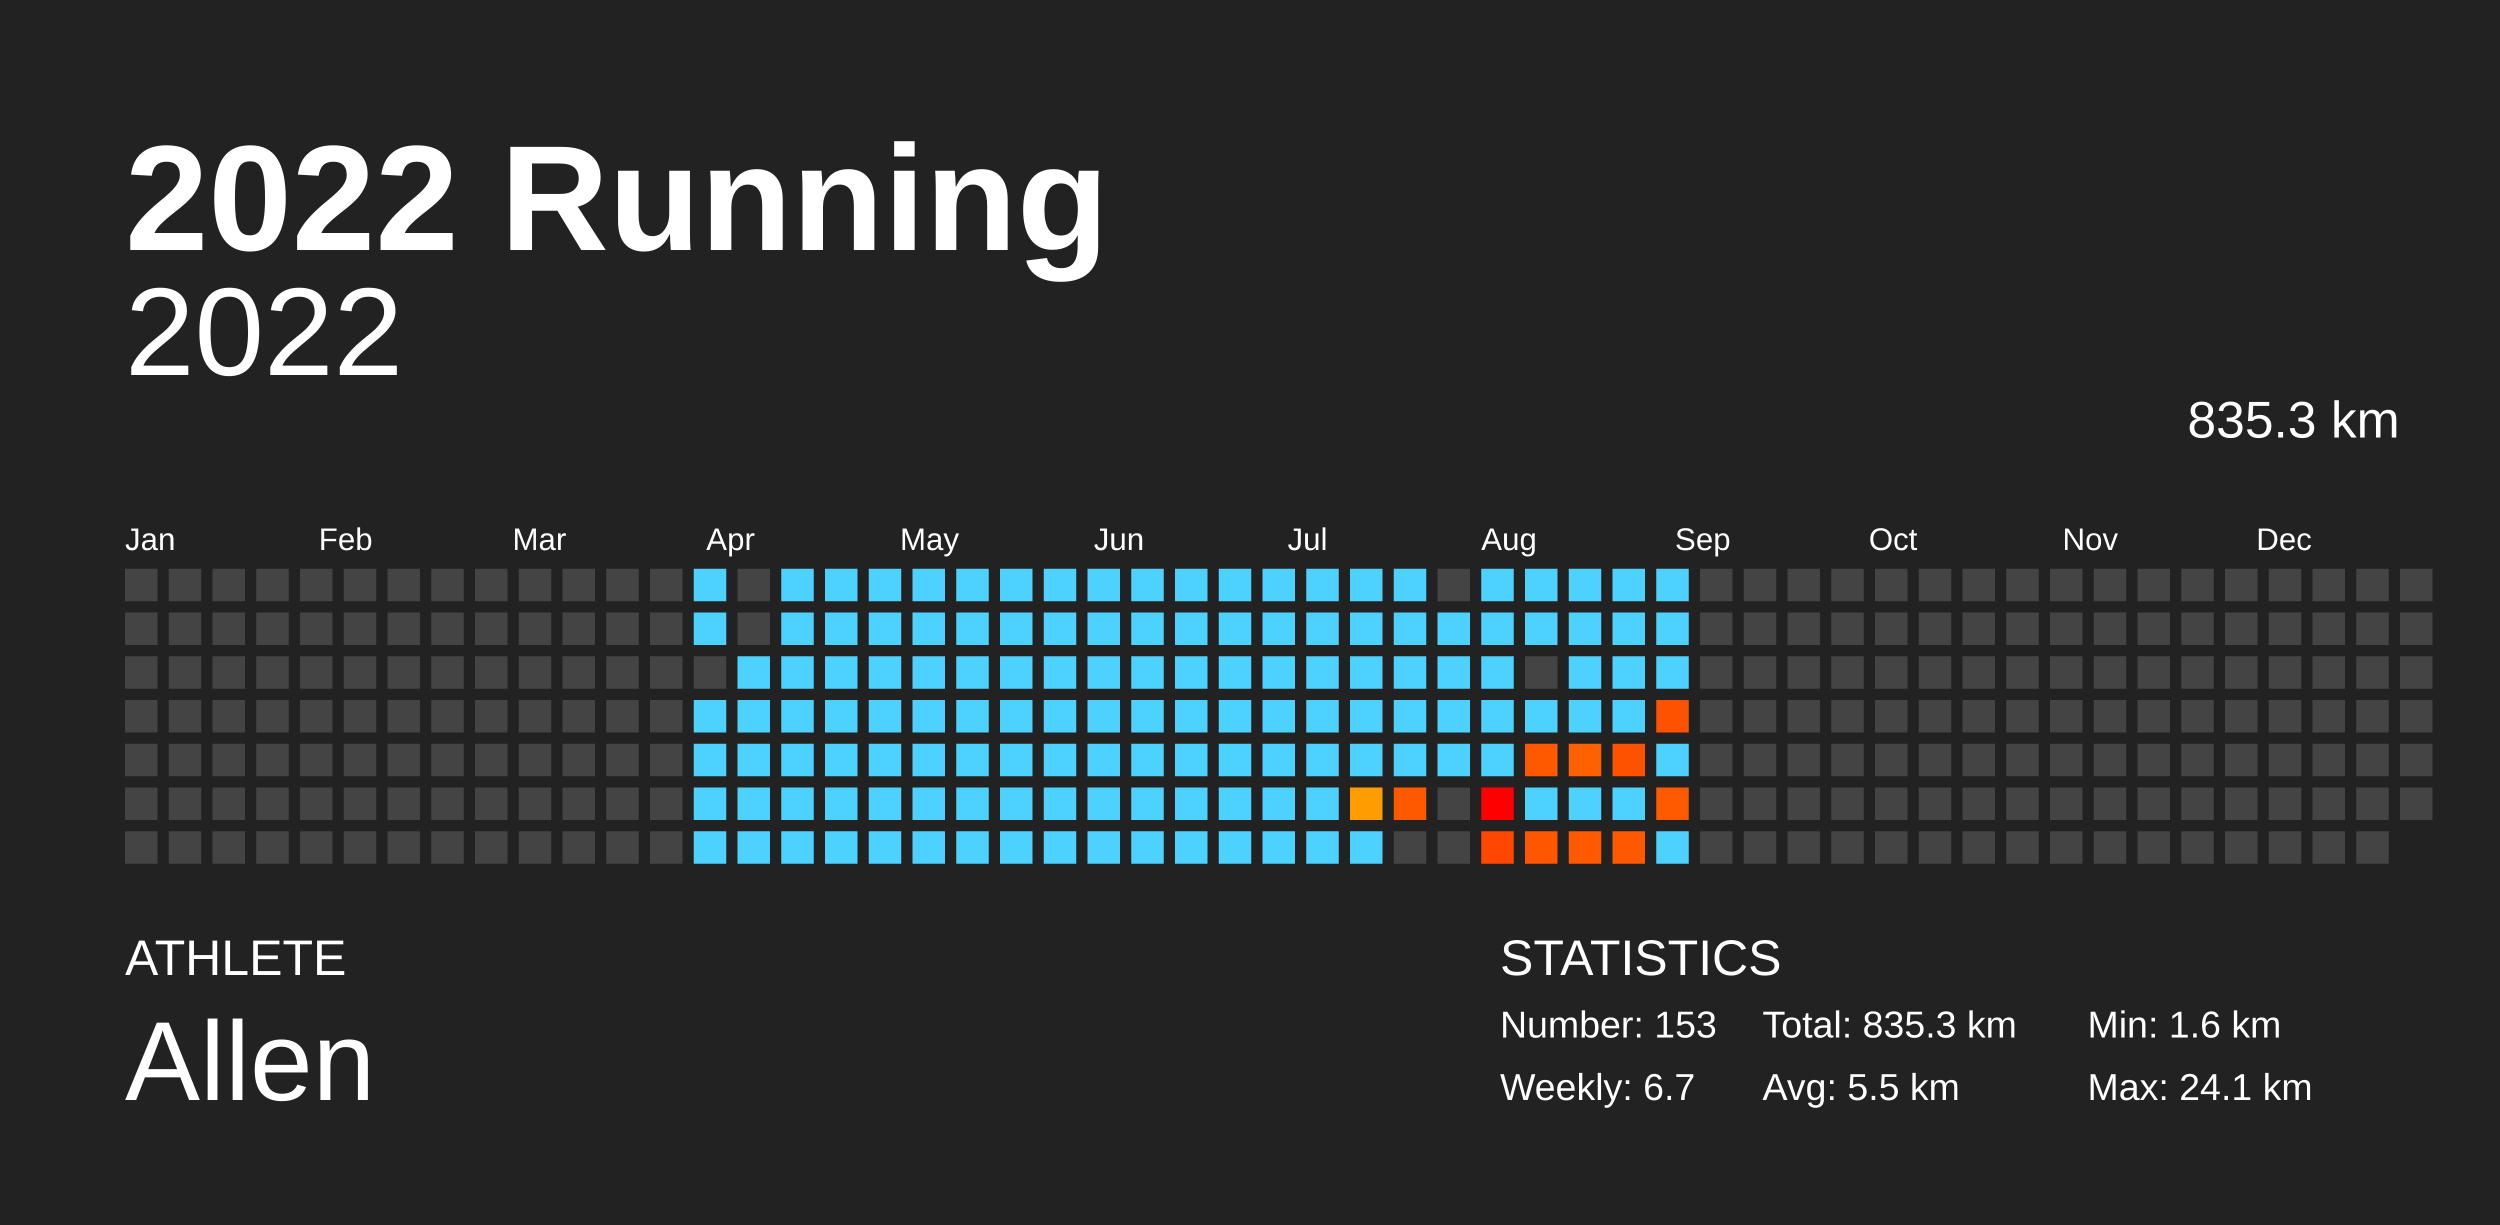
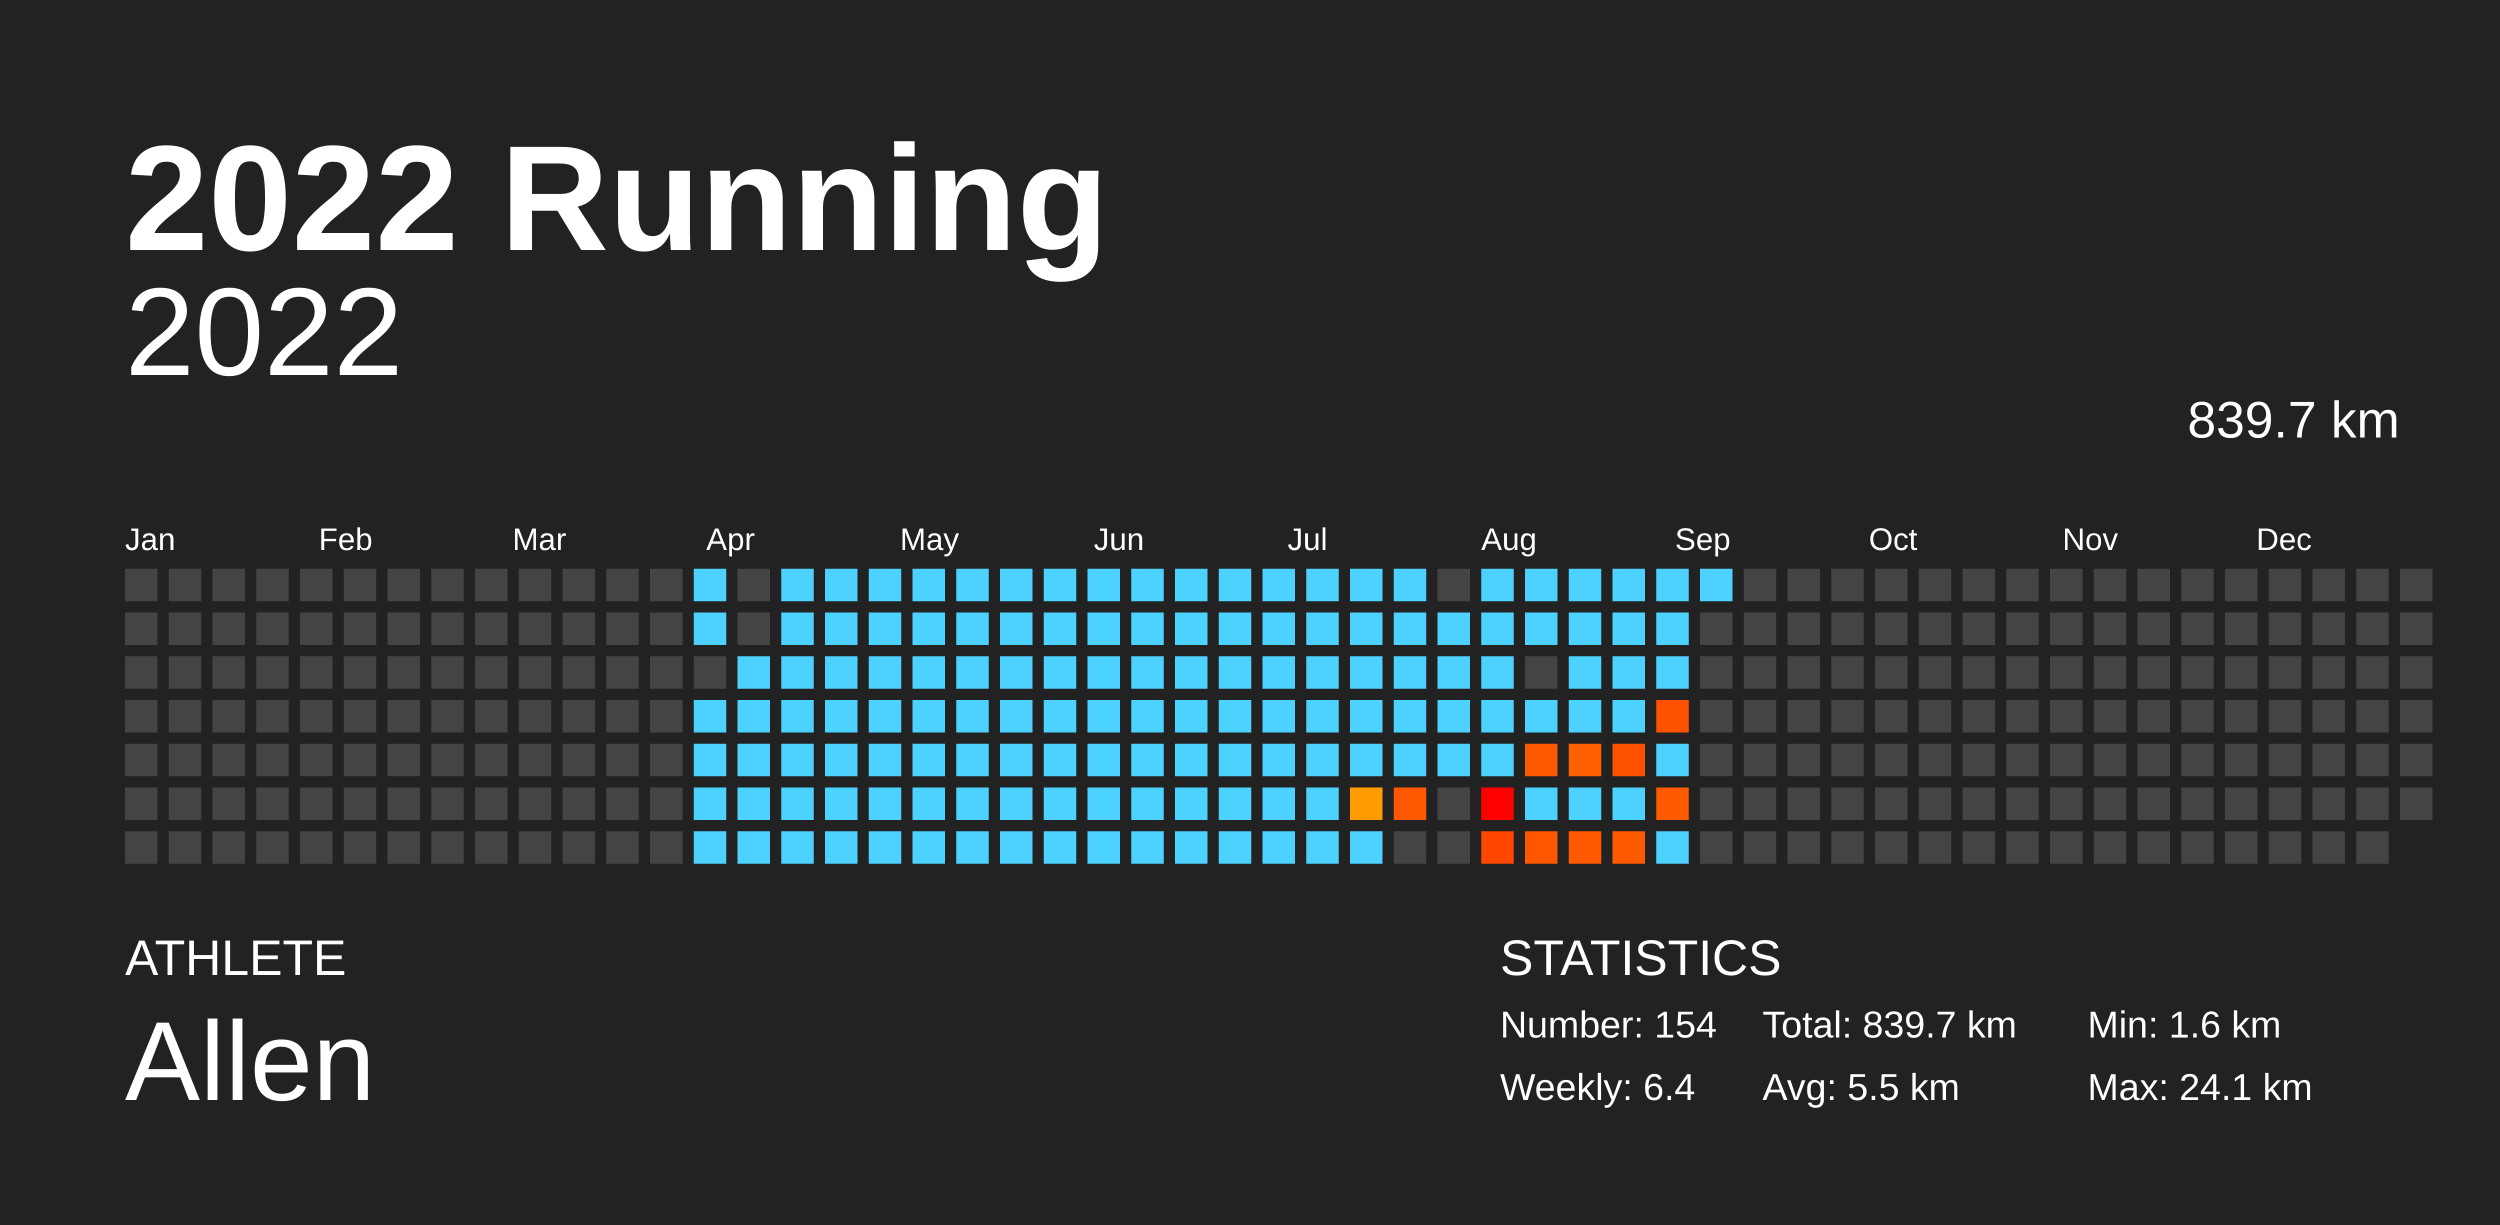
<svg xmlns="http://www.w3.org/2000/svg" baseProfile="full" height="98mm" version="1.1" viewBox="0,0,200,98" width="200mm">
  <defs />
  <rect fill="#222222" height="98" width="200" x="0" y="0" />
  <text fill="#FFFFFF" style="font-size:12px; font-family:Arial; font-weight:bold;" x="10" y="20">2022 Running</text>
  <text fill="#FFFFFF" style="font-size:4px; font-family:Arial" x="10" y="78">ATHLETE</text>
  <text fill="#FFFFFF" style="font-size:9px; font-family:Arial" x="10" y="88">Allen</text>
  <text fill="#FFFFFF" style="font-size:4px; font-family:Arial" x="120" y="78">STATISTICS</text>
-   <text fill="#FFFFFF" style="font-size:3px; font-family:Arial" x="120" y="83">Number: 153</text>
-   <text fill="#FFFFFF" style="font-size:3px; font-family:Arial" x="120" y="88">Weekly: 6.7</text>
-   <text fill="#FFFFFF" style="font-size:3px; font-family:Arial" x="141" y="83">Total: 835.3 km</text>
+   <text fill="#FFFFFF" style="font-size:3px; font-family:Arial" x="120" y="83">Number: 154</text>
+   <text fill="#FFFFFF" style="font-size:3px; font-family:Arial" x="120" y="88">Weekly: 6.4</text>
+   <text fill="#FFFFFF" style="font-size:3px; font-family:Arial" x="141" y="83">Total: 839.7 km</text>
  <text fill="#FFFFFF" style="font-size:3px; font-family:Arial" x="141" y="88">Avg: 5.5 km</text>
  <text fill="#FFFFFF" style="font-size:3px; font-family:Arial" x="167" y="83">Min: 1.6 km</text>
  <text fill="#FFFFFF" style="font-size:3px; font-family:Arial" x="167" y="88">Max: 24.1 km</text>
  <text alignment-baseline="hanging" fill="#FFFFFF" style="font-size:10.0px; font-family:Arial;" x="10" y="30">2022</text>
-   <text alignment-baseline="hanging" fill="#FFFFFF" style="font-size:4.125px; font-family:Arial;" x="175" y="35">835.3 km</text>
+   <text alignment-baseline="hanging" fill="#FFFFFF" style="font-size:4.125px; font-family:Arial;" x="175" y="35">839.7 km</text>
  <text fill="#FFFFFF" style="font-size:2.5px; font-family:Arial" x="10.0" y="44">Jan</text>
  <text fill="#FFFFFF" style="font-size:2.5px; font-family:Arial" x="25.5" y="44">Feb</text>
  <text fill="#FFFFFF" style="font-size:2.5px; font-family:Arial" x="41.0" y="44">Mar</text>
  <text fill="#FFFFFF" style="font-size:2.5px; font-family:Arial" x="56.5" y="44">Apr</text>
  <text fill="#FFFFFF" style="font-size:2.5px; font-family:Arial" x="72.0" y="44">May</text>
  <text fill="#FFFFFF" style="font-size:2.5px; font-family:Arial" x="87.5" y="44">Jun</text>
  <text fill="#FFFFFF" style="font-size:2.5px; font-family:Arial" x="103.0" y="44">Jul</text>
  <text fill="#FFFFFF" style="font-size:2.5px; font-family:Arial" x="118.5" y="44">Aug</text>
  <text fill="#FFFFFF" style="font-size:2.5px; font-family:Arial" x="134.0" y="44">Sep</text>
  <text fill="#FFFFFF" style="font-size:2.5px; font-family:Arial" x="149.5" y="44">Oct</text>
  <text fill="#FFFFFF" style="font-size:2.5px; font-family:Arial" x="165.0" y="44">Nov</text>
  <text fill="#FFFFFF" style="font-size:2.5px; font-family:Arial" x="180.5" y="44">Dec</text>
  <rect fill="#444444" height="2.6" width="2.6" x="10.0" y="45.5" />
  <rect fill="#444444" height="2.6" width="2.6" x="10.0" y="49.0" />
  <rect fill="#444444" height="2.6" width="2.6" x="10.0" y="52.5" />
  <rect fill="#444444" height="2.6" width="2.6" x="10.0" y="56.0" />
  <rect fill="#444444" height="2.6" width="2.6" x="10.0" y="59.5" />
  <rect fill="#444444" height="2.6" width="2.6" x="10.0" y="63.0" />
  <rect fill="#444444" height="2.6" width="2.6" x="10.0" y="66.5" />
  <rect fill="#444444" height="2.6" width="2.6" x="13.5" y="45.5" />
  <rect fill="#444444" height="2.6" width="2.6" x="13.5" y="49.0" />
  <rect fill="#444444" height="2.6" width="2.6" x="13.5" y="52.5" />
  <rect fill="#444444" height="2.6" width="2.6" x="13.5" y="56.0" />
  <rect fill="#444444" height="2.6" width="2.6" x="13.5" y="59.5" />
  <rect fill="#444444" height="2.6" width="2.6" x="13.5" y="63.0" />
  <rect fill="#444444" height="2.6" width="2.6" x="13.5" y="66.5" />
  <rect fill="#444444" height="2.6" width="2.6" x="17.0" y="45.5" />
  <rect fill="#444444" height="2.6" width="2.6" x="17.0" y="49.0" />
  <rect fill="#444444" height="2.6" width="2.6" x="17.0" y="52.5" />
  <rect fill="#444444" height="2.6" width="2.6" x="17.0" y="56.0" />
  <rect fill="#444444" height="2.6" width="2.6" x="17.0" y="59.5" />
  <rect fill="#444444" height="2.6" width="2.6" x="17.0" y="63.0" />
  <rect fill="#444444" height="2.6" width="2.6" x="17.0" y="66.5" />
  <rect fill="#444444" height="2.6" width="2.6" x="20.5" y="45.5" />
  <rect fill="#444444" height="2.6" width="2.6" x="20.5" y="49.0" />
  <rect fill="#444444" height="2.6" width="2.6" x="20.5" y="52.5" />
  <rect fill="#444444" height="2.6" width="2.6" x="20.5" y="56.0" />
  <rect fill="#444444" height="2.6" width="2.6" x="20.5" y="59.5" />
  <rect fill="#444444" height="2.6" width="2.6" x="20.5" y="63.0" />
  <rect fill="#444444" height="2.6" width="2.6" x="20.5" y="66.5" />
  <rect fill="#444444" height="2.6" width="2.6" x="24.0" y="45.5" />
  <rect fill="#444444" height="2.6" width="2.6" x="24.0" y="49.0" />
  <rect fill="#444444" height="2.6" width="2.6" x="24.0" y="52.5" />
  <rect fill="#444444" height="2.6" width="2.6" x="24.0" y="56.0" />
  <rect fill="#444444" height="2.6" width="2.6" x="24.0" y="59.5" />
  <rect fill="#444444" height="2.6" width="2.6" x="24.0" y="63.0" />
  <rect fill="#444444" height="2.6" width="2.6" x="24.0" y="66.5" />
  <rect fill="#444444" height="2.6" width="2.6" x="27.5" y="45.5" />
  <rect fill="#444444" height="2.6" width="2.6" x="27.5" y="49.0" />
  <rect fill="#444444" height="2.6" width="2.6" x="27.5" y="52.5" />
  <rect fill="#444444" height="2.6" width="2.6" x="27.5" y="56.0" />
  <rect fill="#444444" height="2.6" width="2.6" x="27.5" y="59.5" />
  <rect fill="#444444" height="2.6" width="2.6" x="27.5" y="63.0" />
  <rect fill="#444444" height="2.6" width="2.6" x="27.5" y="66.5" />
  <rect fill="#444444" height="2.6" width="2.6" x="31.0" y="45.5" />
  <rect fill="#444444" height="2.6" width="2.6" x="31.0" y="49.0" />
  <rect fill="#444444" height="2.6" width="2.6" x="31.0" y="52.5" />
  <rect fill="#444444" height="2.6" width="2.6" x="31.0" y="56.0" />
  <rect fill="#444444" height="2.6" width="2.6" x="31.0" y="59.5" />
  <rect fill="#444444" height="2.6" width="2.6" x="31.0" y="63.0" />
  <rect fill="#444444" height="2.6" width="2.6" x="31.0" y="66.5" />
  <rect fill="#444444" height="2.6" width="2.6" x="34.5" y="45.5" />
  <rect fill="#444444" height="2.6" width="2.6" x="34.5" y="49.0" />
  <rect fill="#444444" height="2.6" width="2.6" x="34.5" y="52.5" />
  <rect fill="#444444" height="2.6" width="2.6" x="34.5" y="56.0" />
  <rect fill="#444444" height="2.6" width="2.6" x="34.5" y="59.5" />
  <rect fill="#444444" height="2.6" width="2.6" x="34.5" y="63.0" />
  <rect fill="#444444" height="2.6" width="2.6" x="34.5" y="66.5" />
  <rect fill="#444444" height="2.6" width="2.6" x="38.0" y="45.5" />
  <rect fill="#444444" height="2.6" width="2.6" x="38.0" y="49.0" />
  <rect fill="#444444" height="2.6" width="2.6" x="38.0" y="52.5" />
  <rect fill="#444444" height="2.6" width="2.6" x="38.0" y="56.0" />
  <rect fill="#444444" height="2.6" width="2.6" x="38.0" y="59.5" />
  <rect fill="#444444" height="2.6" width="2.6" x="38.0" y="63.0" />
  <rect fill="#444444" height="2.6" width="2.6" x="38.0" y="66.5" />
  <rect fill="#444444" height="2.6" width="2.6" x="41.5" y="45.5" />
  <rect fill="#444444" height="2.6" width="2.6" x="41.5" y="49.0" />
  <rect fill="#444444" height="2.6" width="2.6" x="41.5" y="52.5" />
  <rect fill="#444444" height="2.6" width="2.6" x="41.5" y="56.0" />
  <rect fill="#444444" height="2.6" width="2.6" x="41.5" y="59.5" />
  <rect fill="#444444" height="2.6" width="2.6" x="41.5" y="63.0" />
  <rect fill="#444444" height="2.6" width="2.6" x="41.5" y="66.5" />
  <rect fill="#444444" height="2.6" width="2.6" x="45.0" y="45.5" />
  <rect fill="#444444" height="2.6" width="2.6" x="45.0" y="49.0" />
  <rect fill="#444444" height="2.6" width="2.6" x="45.0" y="52.5" />
  <rect fill="#444444" height="2.6" width="2.6" x="45.0" y="56.0" />
  <rect fill="#444444" height="2.6" width="2.6" x="45.0" y="59.5" />
  <rect fill="#444444" height="2.6" width="2.6" x="45.0" y="63.0" />
  <rect fill="#444444" height="2.6" width="2.6" x="45.0" y="66.5" />
  <rect fill="#444444" height="2.6" width="2.6" x="48.5" y="45.5" />
  <rect fill="#444444" height="2.6" width="2.6" x="48.5" y="49.0" />
  <rect fill="#444444" height="2.6" width="2.6" x="48.5" y="52.5" />
  <rect fill="#444444" height="2.6" width="2.6" x="48.5" y="56.0" />
  <rect fill="#444444" height="2.6" width="2.6" x="48.5" y="59.5" />
  <rect fill="#444444" height="2.6" width="2.6" x="48.5" y="63.0" />
  <rect fill="#444444" height="2.6" width="2.6" x="48.5" y="66.5" />
  <rect fill="#444444" height="2.6" width="2.6" x="52.0" y="45.5" />
  <rect fill="#444444" height="2.6" width="2.6" x="52.0" y="49.0" />
  <rect fill="#444444" height="2.6" width="2.6" x="52.0" y="52.5" />
  <rect fill="#444444" height="2.6" width="2.6" x="52.0" y="56.0" />
  <rect fill="#444444" height="2.6" width="2.6" x="52.0" y="59.5" />
  <rect fill="#444444" height="2.6" width="2.6" x="52.0" y="63.0" />
  <rect fill="#444444" height="2.6" width="2.6" x="52.0" y="66.5" />
  <rect fill="#4dd2ff" height="2.6" width="2.6" x="55.5" y="45.5" />
  <rect fill="#4dd2ff" height="2.6" width="2.6" x="55.5" y="49.0" />
  <rect fill="#444444" height="2.6" width="2.6" x="55.5" y="52.5" />
  <rect fill="#4dd2ff" height="2.6" width="2.6" x="55.5" y="56.0" />
  <rect fill="#4dd2ff" height="2.6" width="2.6" x="55.5" y="59.5" />
  <rect fill="#4dd2ff" height="2.6" width="2.6" x="55.5" y="63.0" />
  <rect fill="#4dd2ff" height="2.6" width="2.6" x="55.5" y="66.5" />
  <rect fill="#444444" height="2.6" width="2.6" x="59.0" y="45.5" />
  <rect fill="#444444" height="2.6" width="2.6" x="59.0" y="49.0" />
  <rect fill="#4dd2ff" height="2.6" width="2.6" x="59.0" y="52.5" />
  <rect fill="#4dd2ff" height="2.6" width="2.6" x="59.0" y="56.0" />
  <rect fill="#4dd2ff" height="2.6" width="2.6" x="59.0" y="59.5" />
  <rect fill="#4dd2ff" height="2.6" width="2.6" x="59.0" y="63.0" />
  <rect fill="#4dd2ff" height="2.6" width="2.6" x="59.0" y="66.5" />
  <rect fill="#4dd2ff" height="2.6" width="2.6" x="62.5" y="45.5" />
  <rect fill="#4dd2ff" height="2.6" width="2.6" x="62.5" y="49.0" />
  <rect fill="#4dd2ff" height="2.6" width="2.6" x="62.5" y="52.5" />
  <rect fill="#4dd2ff" height="2.6" width="2.6" x="62.5" y="56.0" />
  <rect fill="#4dd2ff" height="2.6" width="2.6" x="62.5" y="59.5" />
  <rect fill="#4dd2ff" height="2.6" width="2.6" x="62.5" y="63.0" />
  <rect fill="#4dd2ff" height="2.6" width="2.6" x="62.5" y="66.5" />
  <rect fill="#4dd2ff" height="2.6" width="2.6" x="66.0" y="45.5" />
  <rect fill="#4dd2ff" height="2.6" width="2.6" x="66.0" y="49.0" />
  <rect fill="#4dd2ff" height="2.6" width="2.6" x="66.0" y="52.5" />
  <rect fill="#4dd2ff" height="2.6" width="2.6" x="66.0" y="56.0" />
  <rect fill="#4dd2ff" height="2.6" width="2.6" x="66.0" y="59.5" />
  <rect fill="#4dd2ff" height="2.6" width="2.6" x="66.0" y="63.0" />
  <rect fill="#4dd2ff" height="2.6" width="2.6" x="66.0" y="66.5" />
  <rect fill="#4dd2ff" height="2.6" width="2.6" x="69.5" y="45.5" />
  <rect fill="#4dd2ff" height="2.6" width="2.6" x="69.5" y="49.0" />
  <rect fill="#4dd2ff" height="2.6" width="2.6" x="69.5" y="52.5" />
  <rect fill="#4dd2ff" height="2.6" width="2.6" x="69.5" y="56.0" />
  <rect fill="#4dd2ff" height="2.6" width="2.6" x="69.5" y="59.5" />
  <rect fill="#4dd2ff" height="2.6" width="2.6" x="69.5" y="63.0" />
  <rect fill="#4dd2ff" height="2.6" width="2.6" x="69.5" y="66.5" />
  <rect fill="#4dd2ff" height="2.6" width="2.6" x="73.0" y="45.5" />
  <rect fill="#4dd2ff" height="2.6" width="2.6" x="73.0" y="49.0" />
  <rect fill="#4dd2ff" height="2.6" width="2.6" x="73.0" y="52.5" />
  <rect fill="#4dd2ff" height="2.6" width="2.6" x="73.0" y="56.0" />
  <rect fill="#4dd2ff" height="2.6" width="2.6" x="73.0" y="59.5" />
  <rect fill="#4dd2ff" height="2.6" width="2.6" x="73.0" y="63.0" />
  <rect fill="#4dd2ff" height="2.6" width="2.6" x="73.0" y="66.5" />
  <rect fill="#4dd2ff" height="2.6" width="2.6" x="76.5" y="45.5" />
  <rect fill="#4dd2ff" height="2.6" width="2.6" x="76.5" y="49.0" />
  <rect fill="#4dd2ff" height="2.6" width="2.6" x="76.5" y="52.5" />
  <rect fill="#4dd2ff" height="2.6" width="2.6" x="76.5" y="56.0" />
  <rect fill="#4dd2ff" height="2.6" width="2.6" x="76.5" y="59.5" />
  <rect fill="#4dd2ff" height="2.6" width="2.6" x="76.5" y="63.0" />
  <rect fill="#4dd2ff" height="2.6" width="2.6" x="76.5" y="66.5" />
  <rect fill="#4dd2ff" height="2.6" width="2.6" x="80.0" y="45.5" />
  <rect fill="#4dd2ff" height="2.6" width="2.6" x="80.0" y="49.0" />
  <rect fill="#4dd2ff" height="2.6" width="2.6" x="80.0" y="52.5" />
  <rect fill="#4dd2ff" height="2.6" width="2.6" x="80.0" y="56.0" />
  <rect fill="#4dd2ff" height="2.6" width="2.6" x="80.0" y="59.5" />
  <rect fill="#4dd2ff" height="2.6" width="2.6" x="80.0" y="63.0" />
  <rect fill="#4dd2ff" height="2.6" width="2.6" x="80.0" y="66.5" />
  <rect fill="#4dd2ff" height="2.6" width="2.6" x="83.5" y="45.5" />
  <rect fill="#4dd2ff" height="2.6" width="2.6" x="83.5" y="49.0" />
  <rect fill="#4dd2ff" height="2.6" width="2.6" x="83.5" y="52.5" />
  <rect fill="#4dd2ff" height="2.6" width="2.6" x="83.5" y="56.0" />
  <rect fill="#4dd2ff" height="2.6" width="2.6" x="83.5" y="59.5" />
  <rect fill="#4dd2ff" height="2.6" width="2.6" x="83.5" y="63.0" />
  <rect fill="#4dd2ff" height="2.6" width="2.6" x="83.5" y="66.5" />
  <rect fill="#4dd2ff" height="2.6" width="2.6" x="87.0" y="45.5" />
  <rect fill="#4dd2ff" height="2.6" width="2.6" x="87.0" y="49.0" />
  <rect fill="#4dd2ff" height="2.6" width="2.6" x="87.0" y="52.5" />
  <rect fill="#4dd2ff" height="2.6" width="2.6" x="87.0" y="56.0" />
  <rect fill="#4dd2ff" height="2.6" width="2.6" x="87.0" y="59.5" />
  <rect fill="#4dd2ff" height="2.6" width="2.6" x="87.0" y="63.0" />
  <rect fill="#4dd2ff" height="2.6" width="2.6" x="87.0" y="66.5" />
  <rect fill="#4dd2ff" height="2.6" width="2.6" x="90.5" y="45.5" />
  <rect fill="#4dd2ff" height="2.6" width="2.6" x="90.5" y="49.0" />
  <rect fill="#4dd2ff" height="2.6" width="2.6" x="90.5" y="52.5" />
  <rect fill="#4dd2ff" height="2.6" width="2.6" x="90.5" y="56.0" />
  <rect fill="#4dd2ff" height="2.6" width="2.6" x="90.5" y="59.5" />
  <rect fill="#4dd2ff" height="2.6" width="2.6" x="90.5" y="63.0" />
  <rect fill="#4dd2ff" height="2.6" width="2.6" x="90.5" y="66.5" />
  <rect fill="#4dd2ff" height="2.6" width="2.6" x="94.0" y="45.5" />
  <rect fill="#4dd2ff" height="2.6" width="2.6" x="94.0" y="49.0" />
  <rect fill="#4dd2ff" height="2.6" width="2.6" x="94.0" y="52.5" />
  <rect fill="#4dd2ff" height="2.6" width="2.6" x="94.0" y="56.0" />
  <rect fill="#4dd2ff" height="2.6" width="2.6" x="94.0" y="59.5" />
  <rect fill="#4dd2ff" height="2.6" width="2.6" x="94.0" y="63.0" />
  <rect fill="#4dd2ff" height="2.6" width="2.6" x="94.0" y="66.5" />
  <rect fill="#4dd2ff" height="2.6" width="2.6" x="97.5" y="45.5" />
  <rect fill="#4dd2ff" height="2.6" width="2.6" x="97.5" y="49.0" />
  <rect fill="#4dd2ff" height="2.6" width="2.6" x="97.5" y="52.5" />
  <rect fill="#4dd2ff" height="2.6" width="2.6" x="97.5" y="56.0" />
  <rect fill="#4dd2ff" height="2.6" width="2.6" x="97.5" y="59.5" />
  <rect fill="#4dd2ff" height="2.6" width="2.6" x="97.5" y="63.0" />
  <rect fill="#4dd2ff" height="2.6" width="2.6" x="97.5" y="66.5" />
  <rect fill="#4dd2ff" height="2.6" width="2.6" x="101.0" y="45.5" />
  <rect fill="#4dd2ff" height="2.6" width="2.6" x="101.0" y="49.0" />
  <rect fill="#4dd2ff" height="2.6" width="2.6" x="101.0" y="52.5" />
  <rect fill="#4dd2ff" height="2.6" width="2.6" x="101.0" y="56.0" />
  <rect fill="#4dd2ff" height="2.6" width="2.6" x="101.0" y="59.5" />
  <rect fill="#4dd2ff" height="2.6" width="2.6" x="101.0" y="63.0" />
  <rect fill="#4dd2ff" height="2.6" width="2.6" x="101.0" y="66.5" />
  <rect fill="#4dd2ff" height="2.6" width="2.6" x="104.5" y="45.5" />
  <rect fill="#4dd2ff" height="2.6" width="2.6" x="104.5" y="49.0" />
  <rect fill="#4dd2ff" height="2.6" width="2.6" x="104.5" y="52.5" />
  <rect fill="#4dd2ff" height="2.6" width="2.6" x="104.5" y="56.0" />
  <rect fill="#4dd2ff" height="2.6" width="2.6" x="104.5" y="59.5" />
  <rect fill="#4dd2ff" height="2.6" width="2.6" x="104.5" y="63.0" />
  <rect fill="#4dd2ff" height="2.6" width="2.6" x="104.5" y="66.5" />
  <rect fill="#4dd2ff" height="2.6" width="2.6" x="108.0" y="45.5" />
  <rect fill="#4dd2ff" height="2.6" width="2.6" x="108.0" y="49.0" />
  <rect fill="#4dd2ff" height="2.6" width="2.6" x="108.0" y="52.5" />
  <rect fill="#4dd2ff" height="2.6" width="2.6" x="108.0" y="56.0" />
  <rect fill="#4dd2ff" height="2.6" width="2.6" x="108.0" y="59.5" />
  <rect fill="#ff9d00" height="2.6" width="2.6" x="108.0" y="63.0" />
  <rect fill="#4dd2ff" height="2.6" width="2.6" x="108.0" y="66.5" />
  <rect fill="#4dd2ff" height="2.6" width="2.6" x="111.5" y="45.5" />
  <rect fill="#4dd2ff" height="2.6" width="2.6" x="111.5" y="49.0" />
  <rect fill="#4dd2ff" height="2.6" width="2.6" x="111.5" y="52.5" />
  <rect fill="#4dd2ff" height="2.6" width="2.6" x="111.5" y="56.0" />
  <rect fill="#4dd2ff" height="2.6" width="2.6" x="111.5" y="59.5" />
  <rect fill="#ff5900" height="2.6" width="2.6" x="111.5" y="63.0" />
  <rect fill="#444444" height="2.6" width="2.6" x="111.5" y="66.5" />
  <rect fill="#444444" height="2.6" width="2.6" x="115.0" y="45.5" />
  <rect fill="#4dd2ff" height="2.6" width="2.6" x="115.0" y="49.0" />
  <rect fill="#4dd2ff" height="2.6" width="2.6" x="115.0" y="52.5" />
  <rect fill="#4dd2ff" height="2.6" width="2.6" x="115.0" y="56.0" />
  <rect fill="#4dd2ff" height="2.6" width="2.6" x="115.0" y="59.5" />
  <rect fill="#444444" height="2.6" width="2.6" x="115.0" y="63.0" />
  <rect fill="#444444" height="2.6" width="2.6" x="115.0" y="66.5" />
  <rect fill="#4dd2ff" height="2.6" width="2.6" x="118.5" y="45.5" />
  <rect fill="#4dd2ff" height="2.6" width="2.6" x="118.5" y="49.0" />
  <rect fill="#4dd2ff" height="2.6" width="2.6" x="118.5" y="52.5" />
  <rect fill="#4dd2ff" height="2.6" width="2.6" x="118.5" y="56.0" />
  <rect fill="#4dd2ff" height="2.6" width="2.6" x="118.5" y="59.5" />
  <rect fill="red" height="2.6" width="2.6" x="118.5" y="63.0" />
  <rect fill="#ff4700" height="2.6" width="2.6" x="118.5" y="66.5" />
  <rect fill="#4dd2ff" height="2.6" width="2.6" x="122.0" y="45.5" />
  <rect fill="#4dd2ff" height="2.6" width="2.6" x="122.0" y="49.0" />
  <rect fill="#444444" height="2.6" width="2.6" x="122.0" y="52.5" />
  <rect fill="#4dd2ff" height="2.6" width="2.6" x="122.0" y="56.0" />
  <rect fill="#ff5900" height="2.6" width="2.6" x="122.0" y="59.5" />
  <rect fill="#4dd2ff" height="2.6" width="2.6" x="122.0" y="63.0" />
  <rect fill="#ff5700" height="2.6" width="2.6" x="122.0" y="66.5" />
  <rect fill="#4dd2ff" height="2.6" width="2.6" x="125.5" y="45.5" />
  <rect fill="#4dd2ff" height="2.6" width="2.6" x="125.5" y="49.0" />
  <rect fill="#4dd2ff" height="2.6" width="2.6" x="125.5" y="52.5" />
  <rect fill="#4dd2ff" height="2.6" width="2.6" x="125.5" y="56.0" />
  <rect fill="#ff6100" height="2.6" width="2.6" x="125.5" y="59.5" />
  <rect fill="#4dd2ff" height="2.6" width="2.6" x="125.5" y="63.0" />
  <rect fill="#ff5a00" height="2.6" width="2.6" x="125.5" y="66.5" />
  <rect fill="#4dd2ff" height="2.6" width="2.6" x="129.0" y="45.5" />
  <rect fill="#4dd2ff" height="2.6" width="2.6" x="129.0" y="49.0" />
  <rect fill="#4dd2ff" height="2.6" width="2.6" x="129.0" y="52.5" />
  <rect fill="#4dd2ff" height="2.6" width="2.6" x="129.0" y="56.0" />
  <rect fill="#ff5200" height="2.6" width="2.6" x="129.0" y="59.5" />
  <rect fill="#4dd2ff" height="2.6" width="2.6" x="129.0" y="63.0" />
  <rect fill="#ff5900" height="2.6" width="2.6" x="129.0" y="66.5" />
  <rect fill="#4dd2ff" height="2.6" width="2.6" x="132.5" y="45.5" />
  <rect fill="#4dd2ff" height="2.6" width="2.6" x="132.5" y="49.0" />
  <rect fill="#4dd2ff" height="2.6" width="2.6" x="132.5" y="52.5" />
  <rect fill="#ff5200" height="2.6" width="2.6" x="132.5" y="56.0" />
  <rect fill="#4dd2ff" height="2.6" width="2.6" x="132.5" y="59.5" />
  <rect fill="#ff5a00" height="2.6" width="2.6" x="132.5" y="63.0" />
  <rect fill="#4dd2ff" height="2.6" width="2.6" x="132.5" y="66.5" />
-   <rect fill="#444444" height="2.6" width="2.6" x="136.0" y="45.5" />
+   <rect fill="#4dd2ff" height="2.6" width="2.6" x="136.0" y="45.5" />
  <rect fill="#444444" height="2.6" width="2.6" x="136.0" y="49.0" />
  <rect fill="#444444" height="2.6" width="2.6" x="136.0" y="52.5" />
  <rect fill="#444444" height="2.6" width="2.6" x="136.0" y="56.0" />
  <rect fill="#444444" height="2.6" width="2.6" x="136.0" y="59.5" />
  <rect fill="#444444" height="2.6" width="2.6" x="136.0" y="63.0" />
  <rect fill="#444444" height="2.6" width="2.6" x="136.0" y="66.5" />
  <rect fill="#444444" height="2.6" width="2.6" x="139.5" y="45.5" />
  <rect fill="#444444" height="2.6" width="2.6" x="139.5" y="49.0" />
  <rect fill="#444444" height="2.6" width="2.6" x="139.5" y="52.5" />
  <rect fill="#444444" height="2.6" width="2.6" x="139.5" y="56.0" />
  <rect fill="#444444" height="2.6" width="2.6" x="139.5" y="59.5" />
  <rect fill="#444444" height="2.6" width="2.6" x="139.5" y="63.0" />
  <rect fill="#444444" height="2.6" width="2.6" x="139.5" y="66.5" />
  <rect fill="#444444" height="2.6" width="2.6" x="143.0" y="45.5" />
  <rect fill="#444444" height="2.6" width="2.6" x="143.0" y="49.0" />
  <rect fill="#444444" height="2.6" width="2.6" x="143.0" y="52.5" />
  <rect fill="#444444" height="2.6" width="2.6" x="143.0" y="56.0" />
  <rect fill="#444444" height="2.6" width="2.6" x="143.0" y="59.5" />
  <rect fill="#444444" height="2.6" width="2.6" x="143.0" y="63.0" />
  <rect fill="#444444" height="2.6" width="2.6" x="143.0" y="66.5" />
  <rect fill="#444444" height="2.6" width="2.6" x="146.5" y="45.5" />
  <rect fill="#444444" height="2.6" width="2.6" x="146.5" y="49.0" />
  <rect fill="#444444" height="2.6" width="2.6" x="146.5" y="52.5" />
  <rect fill="#444444" height="2.6" width="2.6" x="146.5" y="56.0" />
  <rect fill="#444444" height="2.6" width="2.6" x="146.5" y="59.5" />
  <rect fill="#444444" height="2.6" width="2.6" x="146.5" y="63.0" />
  <rect fill="#444444" height="2.6" width="2.6" x="146.5" y="66.5" />
  <rect fill="#444444" height="2.6" width="2.6" x="150.0" y="45.5" />
  <rect fill="#444444" height="2.6" width="2.6" x="150.0" y="49.0" />
  <rect fill="#444444" height="2.6" width="2.6" x="150.0" y="52.5" />
  <rect fill="#444444" height="2.6" width="2.6" x="150.0" y="56.0" />
  <rect fill="#444444" height="2.6" width="2.6" x="150.0" y="59.5" />
  <rect fill="#444444" height="2.6" width="2.6" x="150.0" y="63.0" />
  <rect fill="#444444" height="2.6" width="2.6" x="150.0" y="66.5" />
  <rect fill="#444444" height="2.6" width="2.6" x="153.5" y="45.5" />
  <rect fill="#444444" height="2.6" width="2.6" x="153.5" y="49.0" />
  <rect fill="#444444" height="2.6" width="2.6" x="153.5" y="52.5" />
  <rect fill="#444444" height="2.6" width="2.6" x="153.5" y="56.0" />
  <rect fill="#444444" height="2.6" width="2.6" x="153.5" y="59.5" />
  <rect fill="#444444" height="2.6" width="2.6" x="153.5" y="63.0" />
  <rect fill="#444444" height="2.6" width="2.6" x="153.5" y="66.5" />
  <rect fill="#444444" height="2.6" width="2.6" x="157.0" y="45.5" />
  <rect fill="#444444" height="2.6" width="2.6" x="157.0" y="49.0" />
  <rect fill="#444444" height="2.6" width="2.6" x="157.0" y="52.5" />
  <rect fill="#444444" height="2.6" width="2.6" x="157.0" y="56.0" />
  <rect fill="#444444" height="2.6" width="2.6" x="157.0" y="59.5" />
  <rect fill="#444444" height="2.6" width="2.6" x="157.0" y="63.0" />
  <rect fill="#444444" height="2.6" width="2.6" x="157.0" y="66.5" />
  <rect fill="#444444" height="2.6" width="2.6" x="160.5" y="45.5" />
  <rect fill="#444444" height="2.6" width="2.6" x="160.5" y="49.0" />
  <rect fill="#444444" height="2.6" width="2.6" x="160.5" y="52.5" />
  <rect fill="#444444" height="2.6" width="2.6" x="160.5" y="56.0" />
  <rect fill="#444444" height="2.6" width="2.6" x="160.5" y="59.5" />
  <rect fill="#444444" height="2.6" width="2.6" x="160.5" y="63.0" />
  <rect fill="#444444" height="2.6" width="2.6" x="160.5" y="66.5" />
  <rect fill="#444444" height="2.6" width="2.6" x="164.0" y="45.5" />
  <rect fill="#444444" height="2.6" width="2.6" x="164.0" y="49.0" />
  <rect fill="#444444" height="2.6" width="2.6" x="164.0" y="52.5" />
  <rect fill="#444444" height="2.6" width="2.6" x="164.0" y="56.0" />
  <rect fill="#444444" height="2.6" width="2.6" x="164.0" y="59.5" />
  <rect fill="#444444" height="2.6" width="2.6" x="164.0" y="63.0" />
  <rect fill="#444444" height="2.6" width="2.6" x="164.0" y="66.5" />
  <rect fill="#444444" height="2.6" width="2.6" x="167.5" y="45.5" />
  <rect fill="#444444" height="2.6" width="2.6" x="167.5" y="49.0" />
  <rect fill="#444444" height="2.6" width="2.6" x="167.5" y="52.5" />
  <rect fill="#444444" height="2.6" width="2.6" x="167.5" y="56.0" />
  <rect fill="#444444" height="2.6" width="2.6" x="167.5" y="59.5" />
  <rect fill="#444444" height="2.6" width="2.6" x="167.5" y="63.0" />
  <rect fill="#444444" height="2.6" width="2.6" x="167.5" y="66.5" />
  <rect fill="#444444" height="2.6" width="2.6" x="171.0" y="45.5" />
  <rect fill="#444444" height="2.6" width="2.6" x="171.0" y="49.0" />
  <rect fill="#444444" height="2.6" width="2.6" x="171.0" y="52.5" />
  <rect fill="#444444" height="2.6" width="2.6" x="171.0" y="56.0" />
  <rect fill="#444444" height="2.6" width="2.6" x="171.0" y="59.5" />
  <rect fill="#444444" height="2.6" width="2.6" x="171.0" y="63.0" />
  <rect fill="#444444" height="2.6" width="2.6" x="171.0" y="66.5" />
  <rect fill="#444444" height="2.6" width="2.6" x="174.5" y="45.5" />
  <rect fill="#444444" height="2.6" width="2.6" x="174.5" y="49.0" />
  <rect fill="#444444" height="2.6" width="2.6" x="174.5" y="52.5" />
  <rect fill="#444444" height="2.6" width="2.6" x="174.5" y="56.0" />
  <rect fill="#444444" height="2.6" width="2.6" x="174.5" y="59.5" />
  <rect fill="#444444" height="2.6" width="2.6" x="174.5" y="63.0" />
  <rect fill="#444444" height="2.6" width="2.6" x="174.5" y="66.5" />
  <rect fill="#444444" height="2.6" width="2.6" x="178.0" y="45.5" />
  <rect fill="#444444" height="2.6" width="2.6" x="178.0" y="49.0" />
  <rect fill="#444444" height="2.6" width="2.6" x="178.0" y="52.5" />
  <rect fill="#444444" height="2.6" width="2.6" x="178.0" y="56.0" />
  <rect fill="#444444" height="2.6" width="2.6" x="178.0" y="59.5" />
  <rect fill="#444444" height="2.6" width="2.6" x="178.0" y="63.0" />
  <rect fill="#444444" height="2.6" width="2.6" x="178.0" y="66.5" />
  <rect fill="#444444" height="2.6" width="2.6" x="181.5" y="45.5" />
  <rect fill="#444444" height="2.6" width="2.6" x="181.5" y="49.0" />
  <rect fill="#444444" height="2.6" width="2.6" x="181.5" y="52.5" />
  <rect fill="#444444" height="2.6" width="2.6" x="181.5" y="56.0" />
  <rect fill="#444444" height="2.6" width="2.6" x="181.5" y="59.5" />
  <rect fill="#444444" height="2.6" width="2.6" x="181.5" y="63.0" />
  <rect fill="#444444" height="2.6" width="2.6" x="181.5" y="66.5" />
  <rect fill="#444444" height="2.6" width="2.6" x="185.0" y="45.5" />
  <rect fill="#444444" height="2.6" width="2.6" x="185.0" y="49.0" />
  <rect fill="#444444" height="2.6" width="2.6" x="185.0" y="52.5" />
  <rect fill="#444444" height="2.6" width="2.6" x="185.0" y="56.0" />
  <rect fill="#444444" height="2.6" width="2.6" x="185.0" y="59.5" />
  <rect fill="#444444" height="2.6" width="2.6" x="185.0" y="63.0" />
  <rect fill="#444444" height="2.6" width="2.6" x="185.0" y="66.5" />
  <rect fill="#444444" height="2.6" width="2.6" x="188.5" y="45.5" />
  <rect fill="#444444" height="2.6" width="2.6" x="188.5" y="49.0" />
  <rect fill="#444444" height="2.6" width="2.6" x="188.5" y="52.5" />
  <rect fill="#444444" height="2.6" width="2.6" x="188.5" y="56.0" />
  <rect fill="#444444" height="2.6" width="2.6" x="188.5" y="59.5" />
  <rect fill="#444444" height="2.6" width="2.6" x="188.5" y="63.0" />
  <rect fill="#444444" height="2.6" width="2.6" x="188.5" y="66.5" />
  <rect fill="#444444" height="2.6" width="2.6" x="192.0" y="45.5" />
  <rect fill="#444444" height="2.6" width="2.6" x="192.0" y="49.0" />
  <rect fill="#444444" height="2.6" width="2.6" x="192.0" y="52.5" />
  <rect fill="#444444" height="2.6" width="2.6" x="192.0" y="56.0" />
  <rect fill="#444444" height="2.6" width="2.6" x="192.0" y="59.5" />
  <rect fill="#444444" height="2.6" width="2.6" x="192.0" y="63.0" />
</svg>
